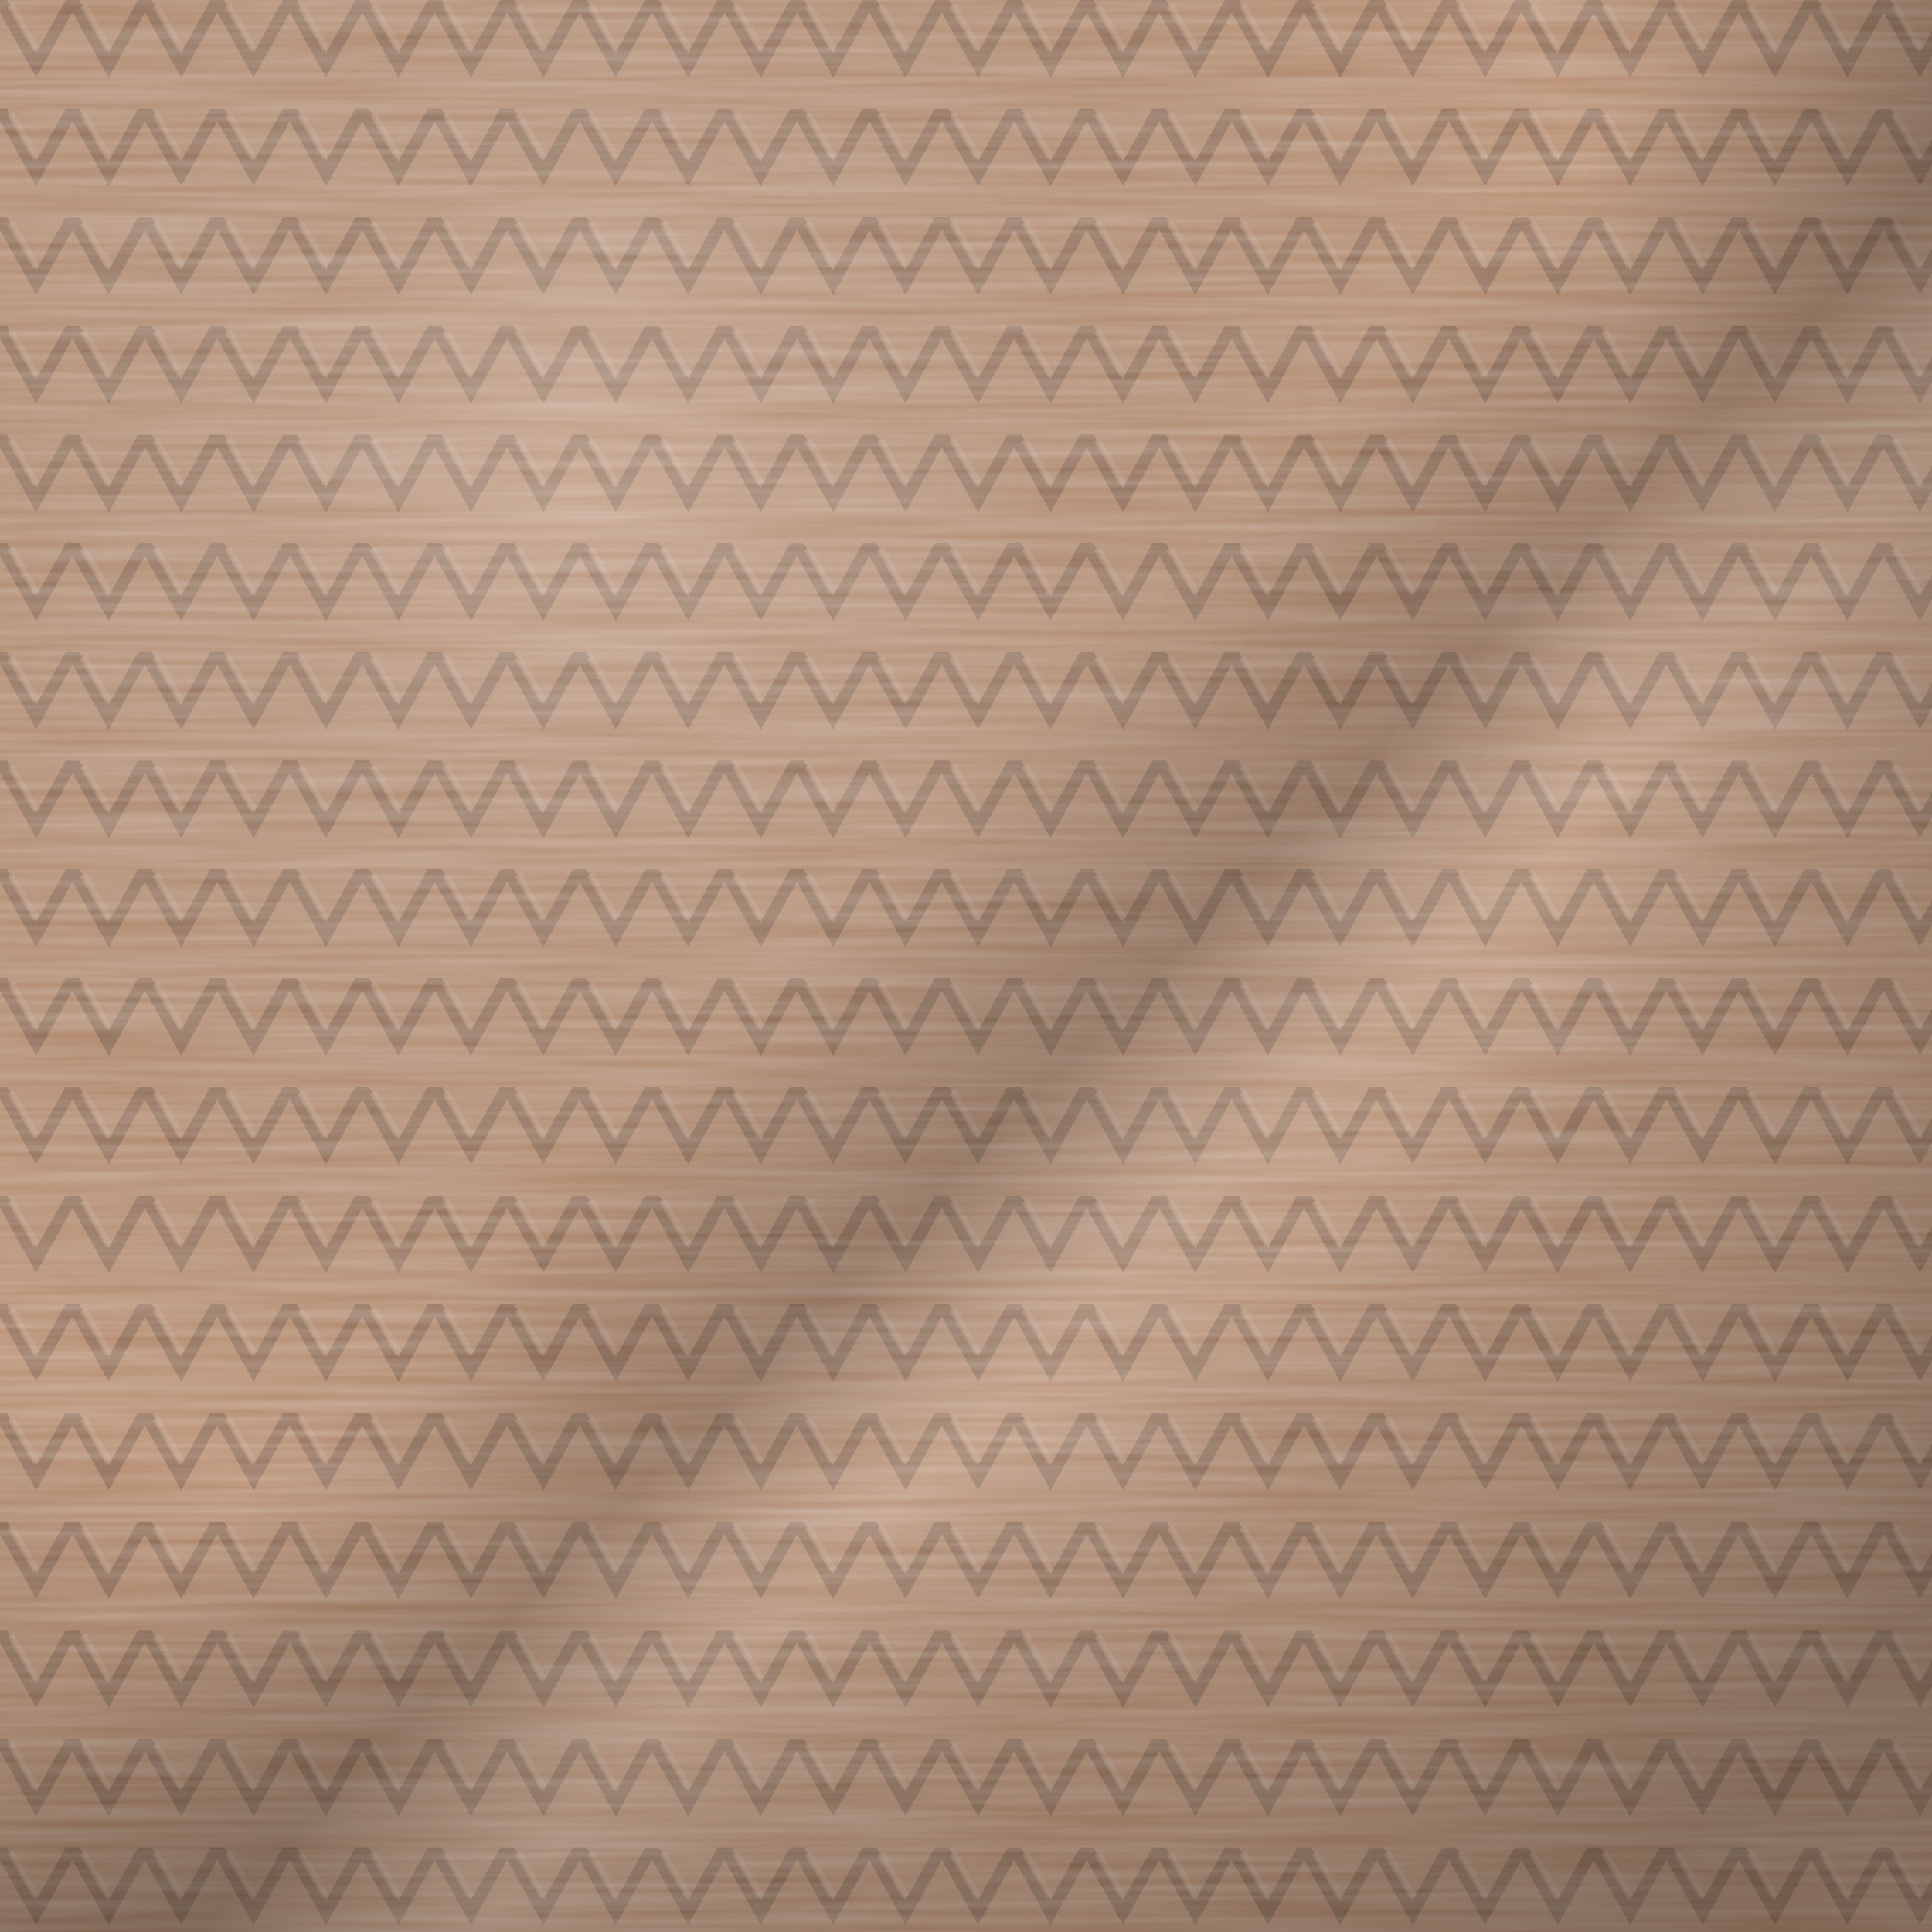
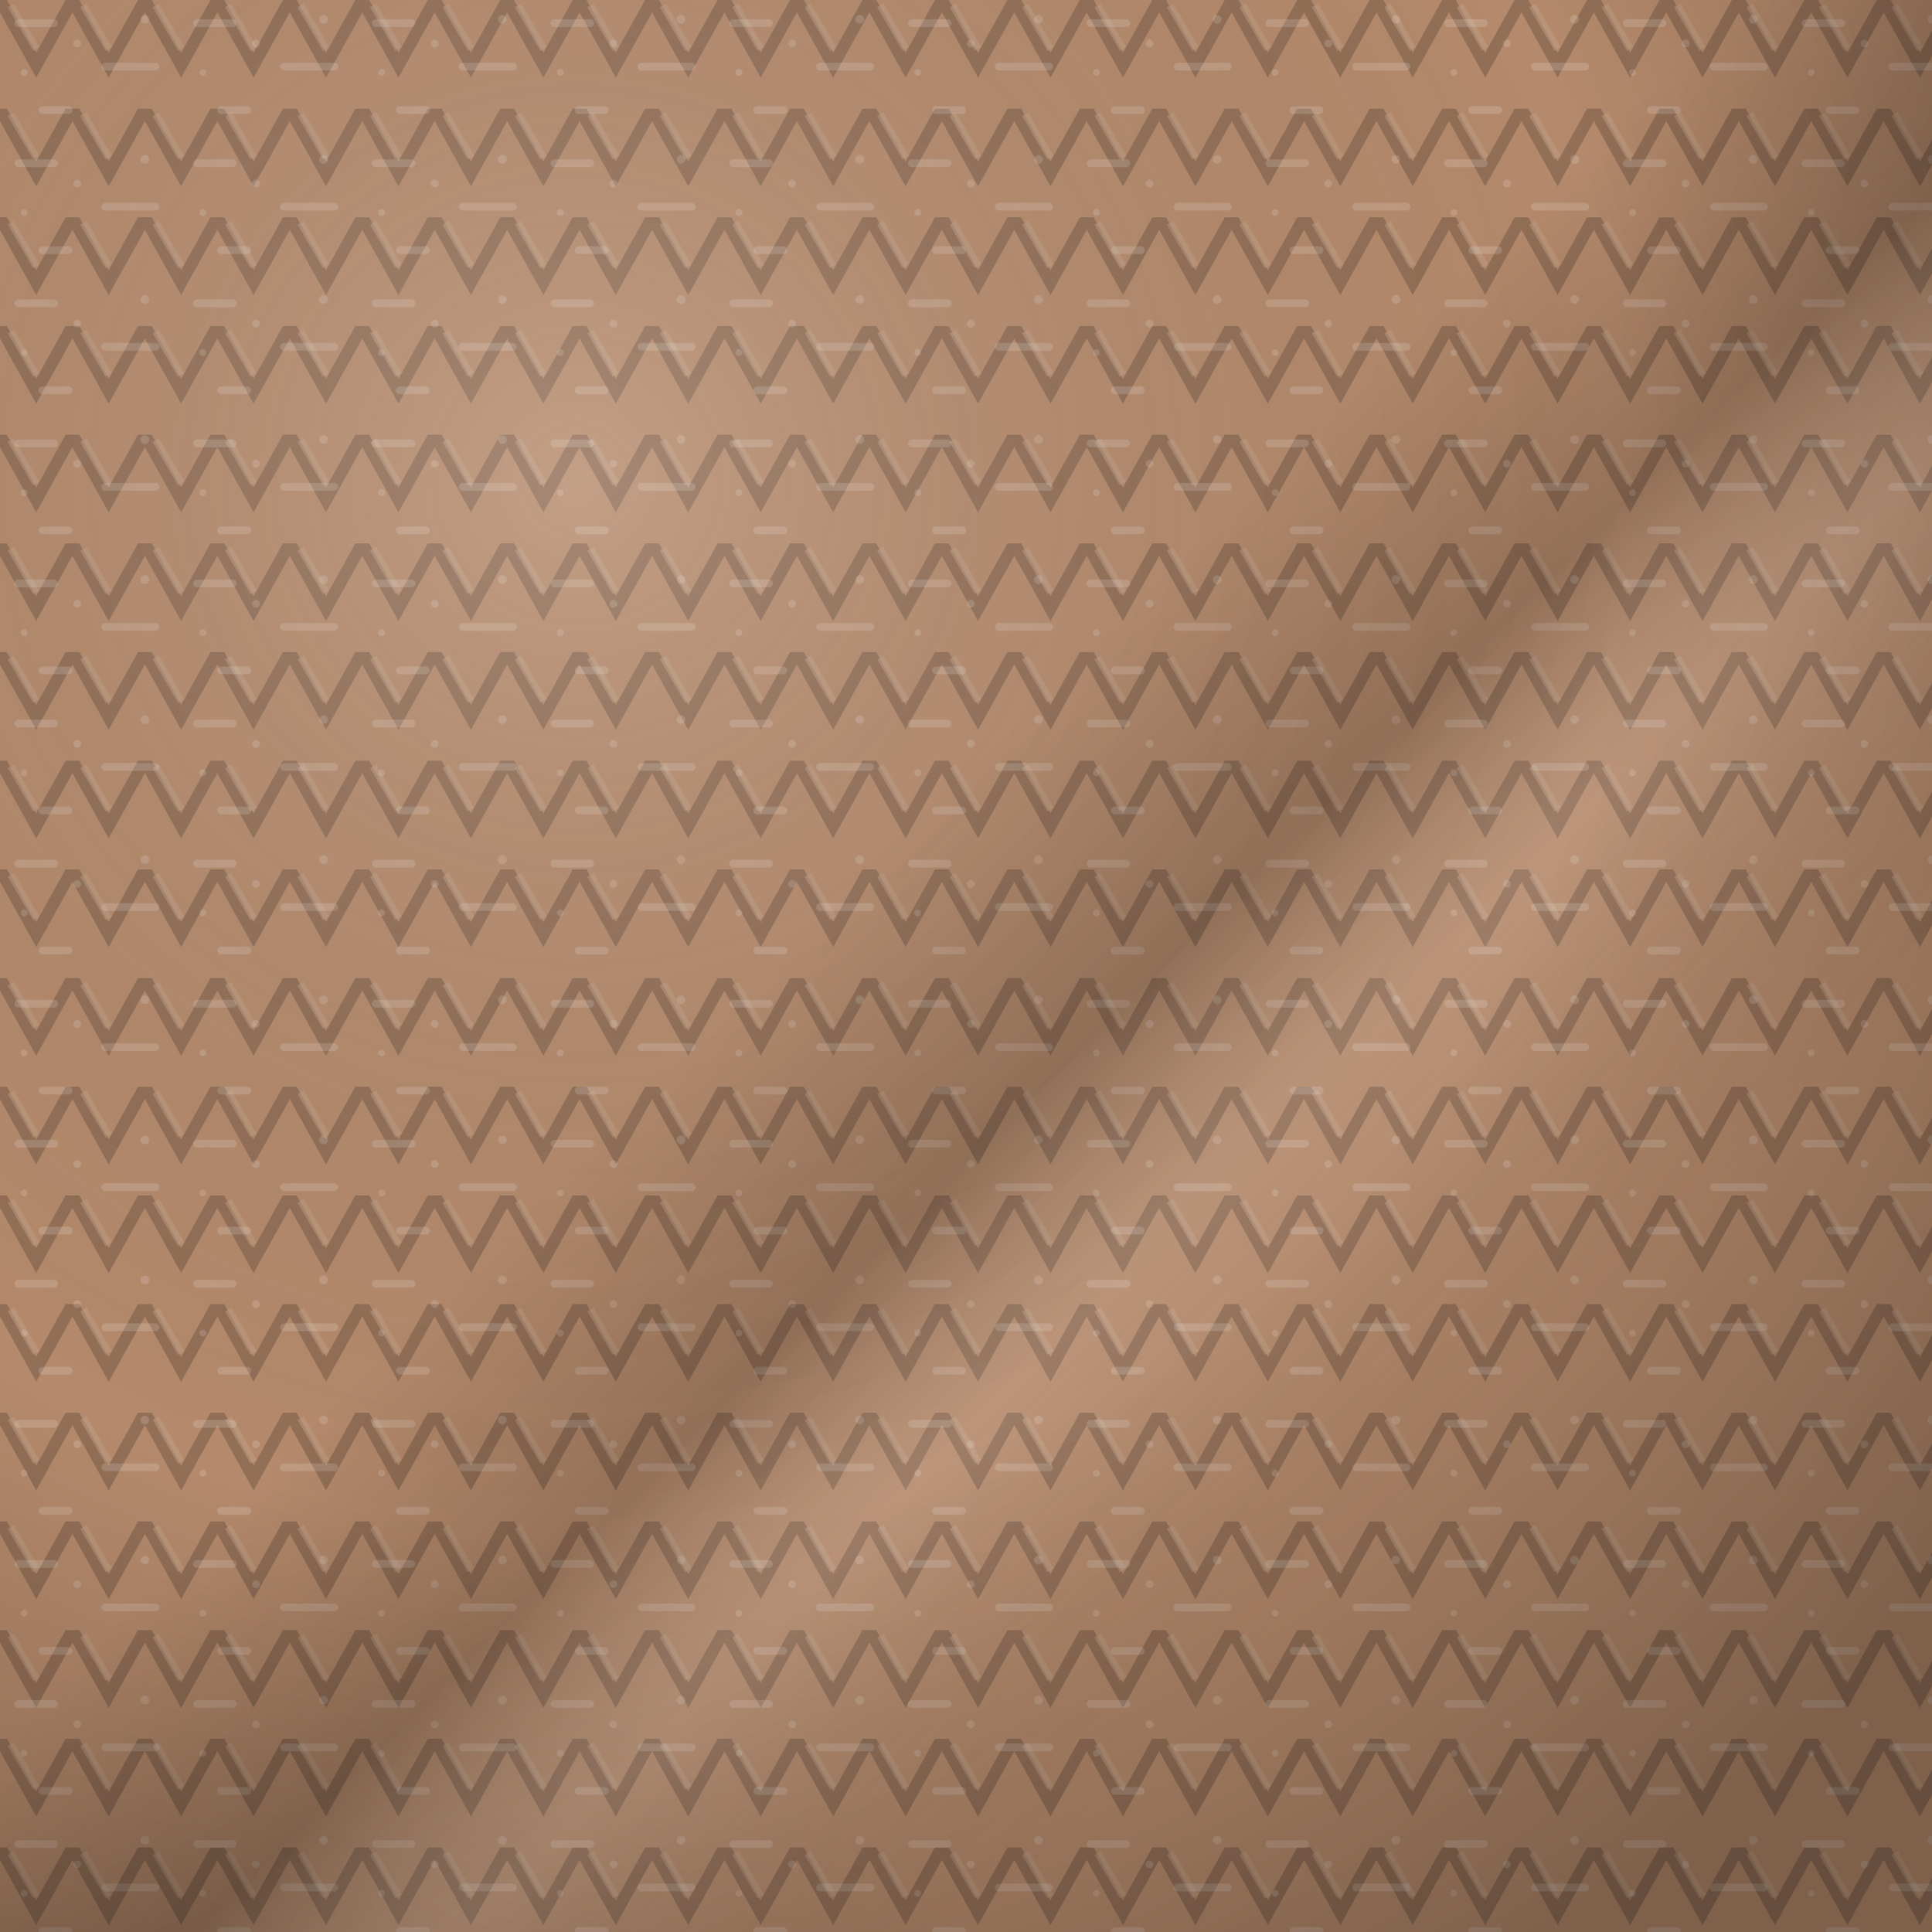
<svg xmlns="http://www.w3.org/2000/svg" viewBox="0 0 400 400" role="img">
  <defs>
    <pattern id="fp" width="15" height="22.5" patternUnits="userSpaceOnUse">
      <rect width="15" height="22.5" fill="#b58a6c" />
      <path d="M0 0 L7.5 13.5 L15 0" fill="none" stroke="#765a46" stroke-width="2.5" opacity=".55" />
      <path d="M2.25 1.125 L7.5 10.125" stroke="#c29f86" stroke-width="1.5" opacity=".5" />
    </pattern>
    <radialGradient id="fr" cx=".3" cy=".25" r=".9">
      <stop offset="0" stop-color="#fff" stop-opacity=".18" />
      <stop offset=".6" stop-color="#000" stop-opacity="0" />
      <stop offset="1" stop-color="#000" stop-opacity=".3" />
    </radialGradient>
    <linearGradient id="ff" x1="0" y1="0" x2="1" y2="1">
      <stop offset=".45" stop-color="#000" stop-opacity="0" />
      <stop offset=".55" stop-color="#000" stop-opacity=".18" />
      <stop offset=".62" stop-color="#fff" stop-opacity=".1" />
      <stop offset=".75" stop-color="#000" stop-opacity="0" />
    </linearGradient>
-     <filter id="fn">
-       <feTurbulence type="fractalNoise" baseFrequency="0.02 0.6" numOctaves="2" seed="11" />
-       <feColorMatrix values="0 0 0 0 1  0 0 0 0 1  0 0 0 0 1  0 0 0 .35 0" />
-     </filter>
+     <pattern id="fs" width="37" height="29" patternUnits="userSpaceOnUse">
+       <g fill="#fff" opacity=".16">
+         <rect x="3" y="4" width="9" height="1.6" rx=".8" />
+         <rect x="21" y="13" width="12" height="1.6" rx=".8" />
+         <rect x="8" y="22" width="7" height="1.6" rx=".8" />
+         <circle cx="30" cy="4" r=".9" />
+         <circle cx="16" cy="9" r=".8" />
+         <circle cx="5" cy="15" r=".7" />
+       </g>
+     </pattern>
  </defs>
  <rect width="400" height="400" fill="url(#fp)" />
-   <rect width="400" height="400" filter="url(#fn)" />
+   <rect width="400" height="400" fill="url(#fs)" />
  <rect width="400" height="400" fill="url(#ff)" />
  <rect width="400" height="400" fill="url(#fr)" />
</svg>
